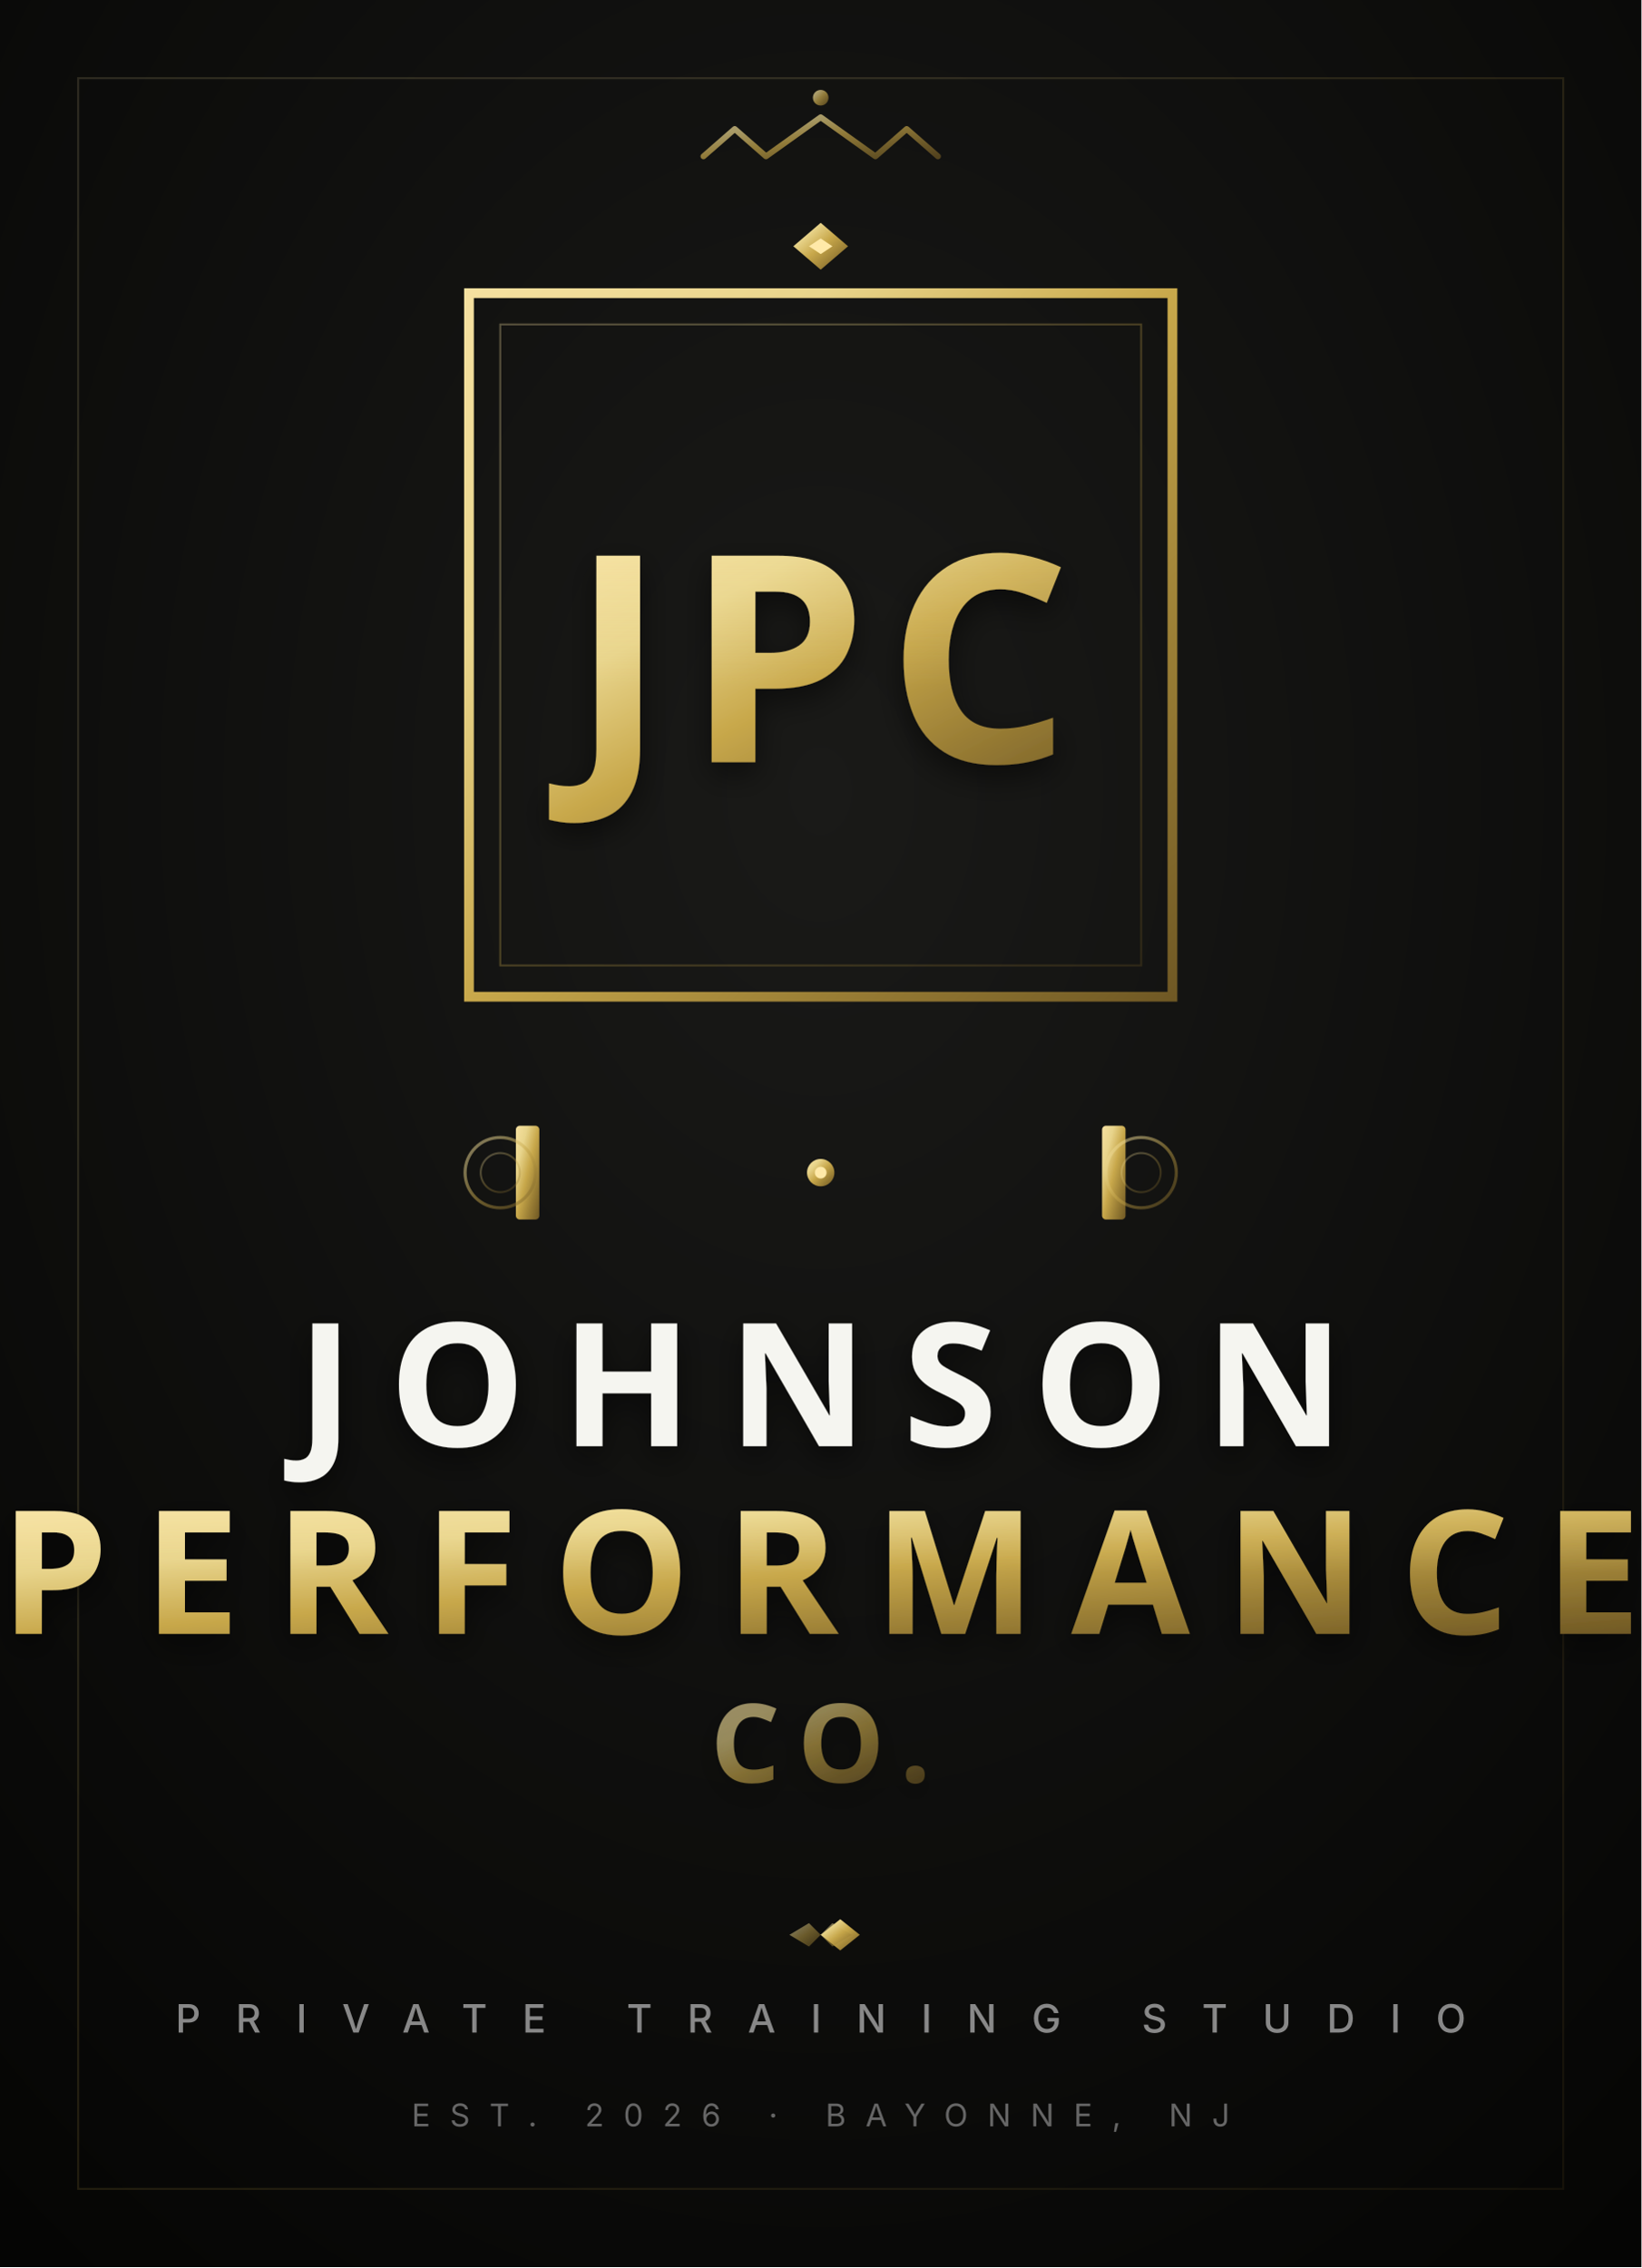
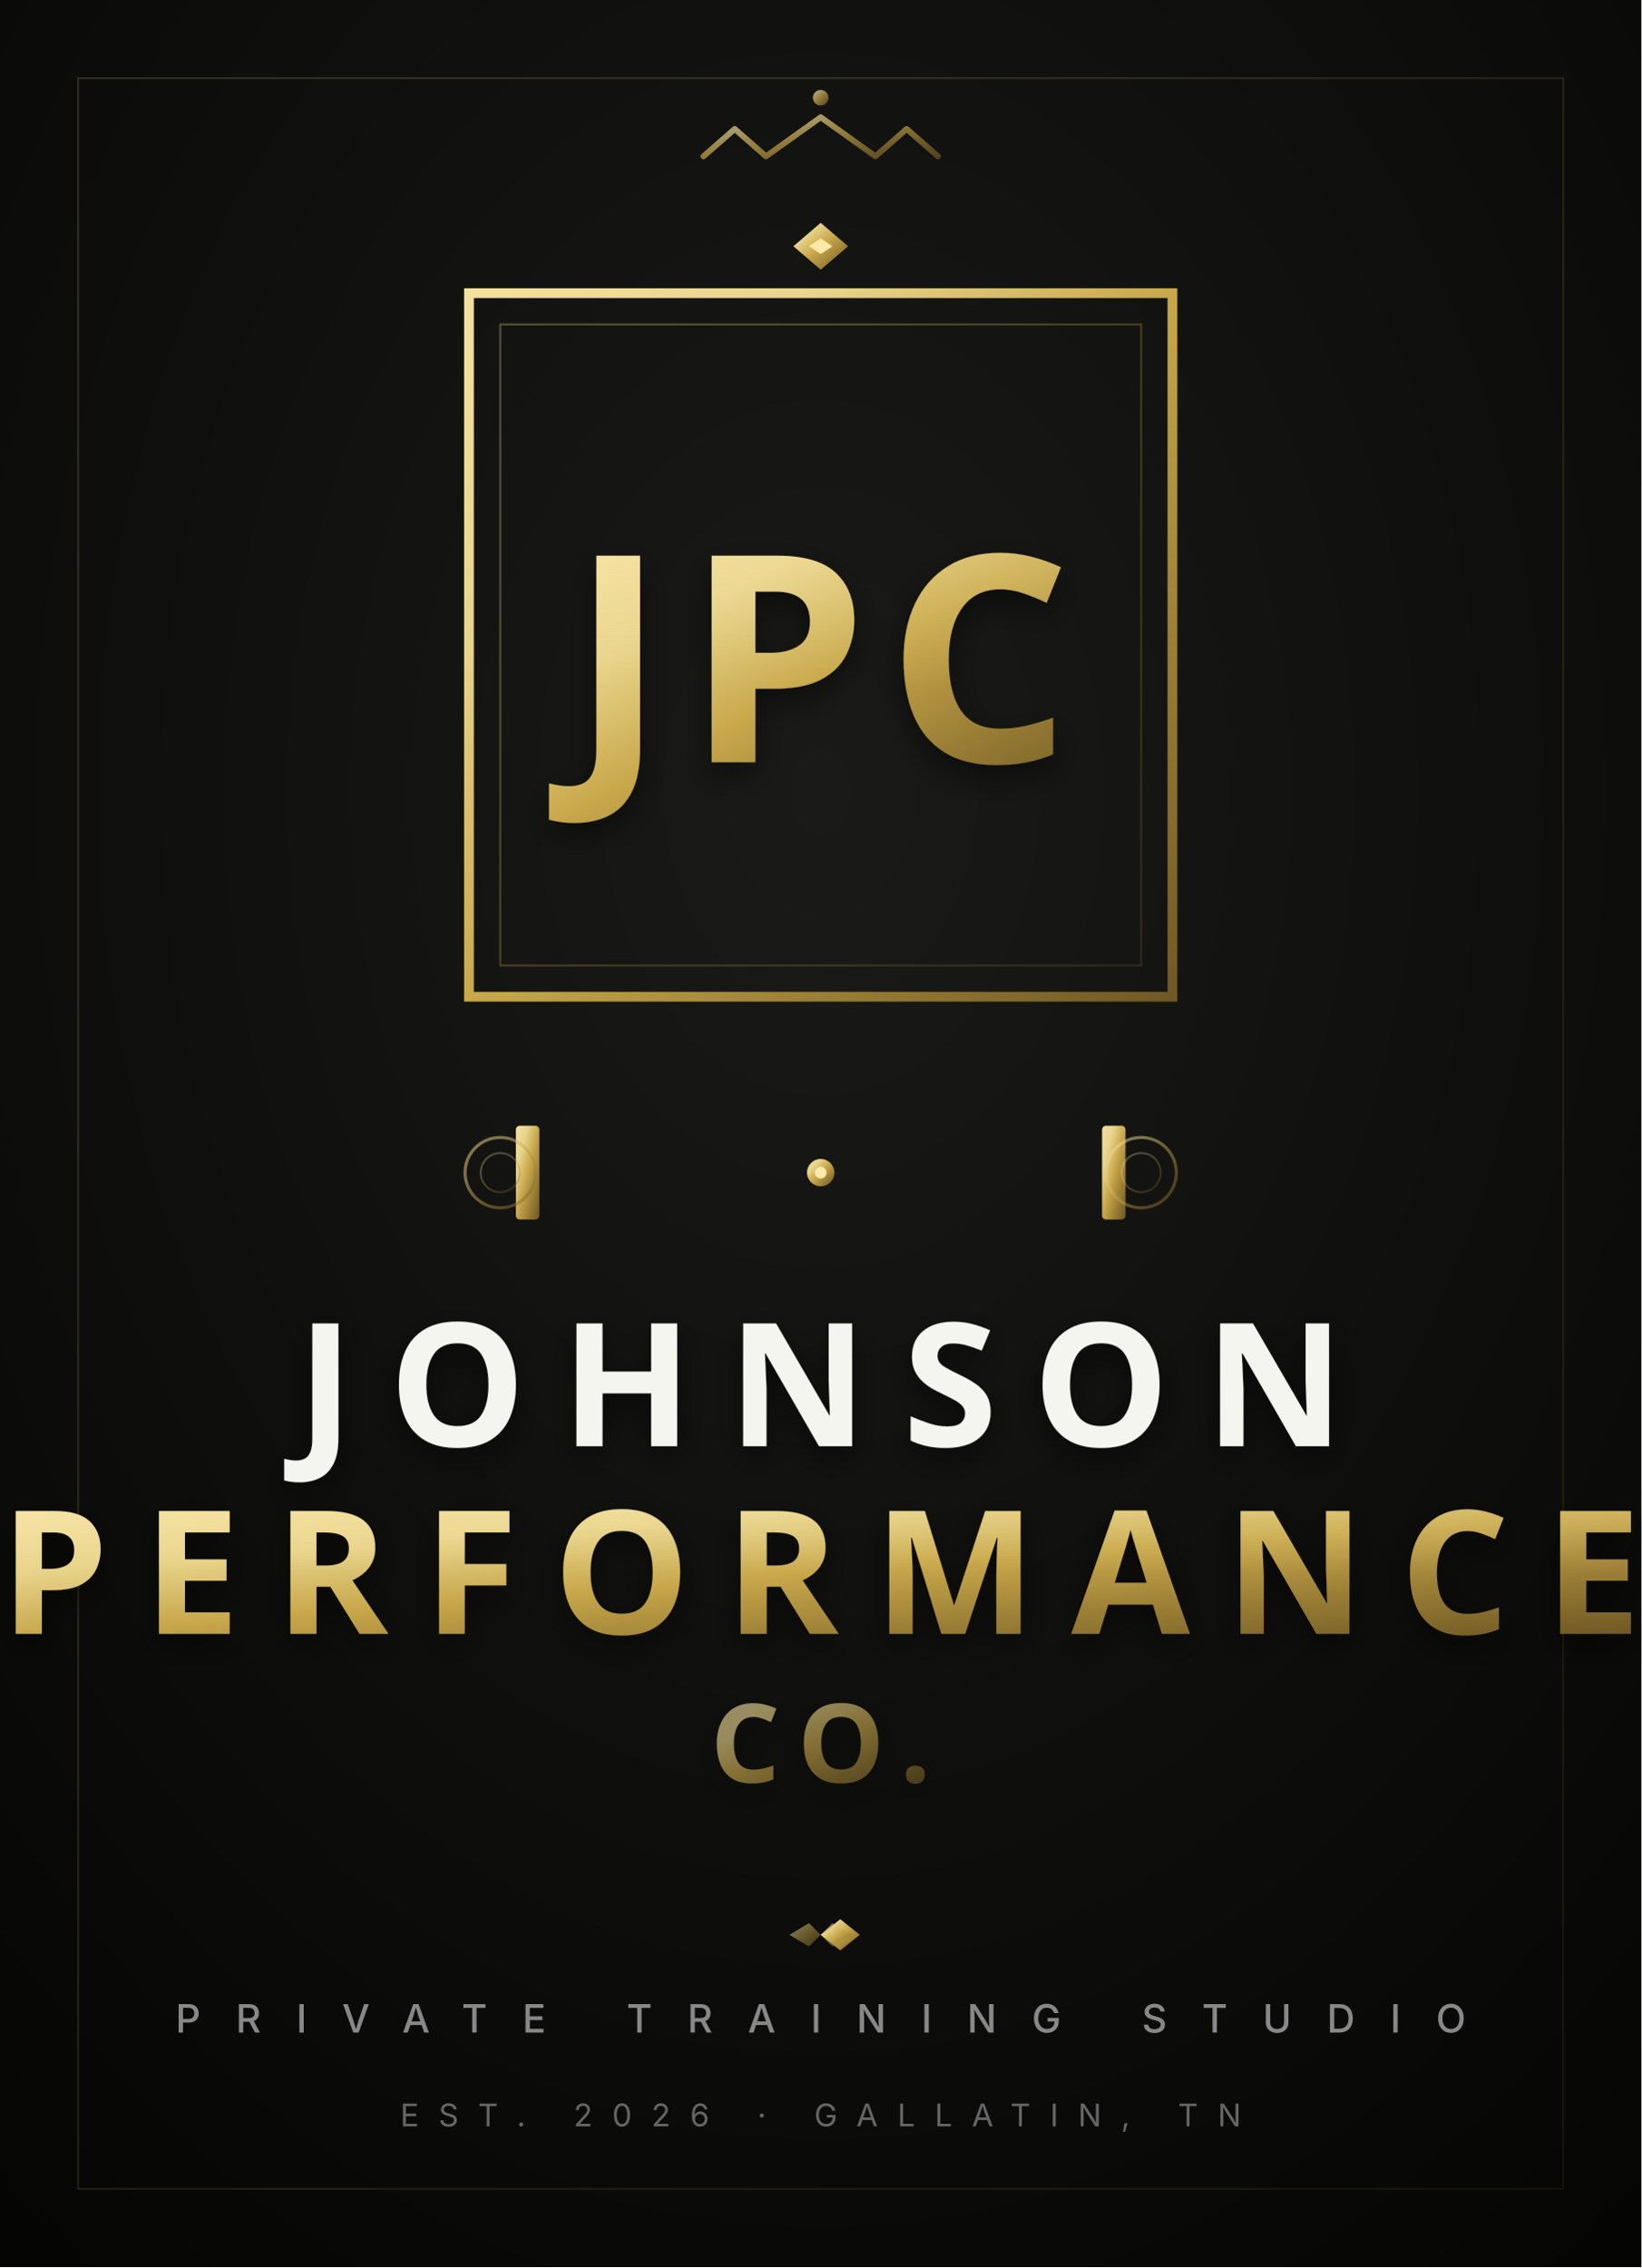
<svg xmlns="http://www.w3.org/2000/svg" viewBox="0 0 420 580">
  <defs>
    <linearGradient id="gMs" x1="0%" y1="0%" x2="100%" y2="100%">
      <stop offset="0%" stop-color="#F5E0A0" />
      <stop offset="25%" stop-color="#E8D48B" />
      <stop offset="50%" stop-color="#C8A84B" />
      <stop offset="75%" stop-color="#9A7E35" />
      <stop offset="100%" stop-color="#6F5824" />
    </linearGradient>
    <linearGradient id="gShineS" x1="0%" y1="0%" x2="0%" y2="100%">
      <stop offset="0%" stop-color="#FFF1B8" stop-opacity="0.5" />
      <stop offset="50%" stop-color="#FFF1B8" stop-opacity="0" />
    </linearGradient>
    <radialGradient id="bgDs" cx="50%" cy="35%" r="80%">
      <stop offset="0%" stop-color="#1A1A18" />
      <stop offset="100%" stop-color="#050504" />
    </radialGradient>
    <filter id="dsS">
      <feDropShadow dx="0" dy="3" stdDeviation="4" flood-color="#000" flood-opacity="0.5" />
    </filter>
  </defs>
  <rect width="420" height="580" fill="url(#bgDs)" />
  <rect x="20" y="20" width="380" height="540" fill="none" stroke="url(#gMs)" stroke-width="0.5" opacity="0.15" />
  <g transform="translate(210,40)" opacity="0.7">
    <path d="M-30,0 L-22,-7 L-14,0 L0,-10 L14,0 L22,-7 L30,0" fill="none" stroke="url(#gMs)" stroke-width="1.5" stroke-linecap="round" stroke-linejoin="round" />
    <circle cx="0" cy="-15" r="2" fill="url(#gMs)" />
  </g>
  <g transform="translate(120,75)">
    <rect x="0" y="0" width="180" height="180" fill="none" stroke="url(#gMs)" stroke-width="2.5" />
    <rect x="8" y="8" width="164" height="164" fill="none" stroke="url(#gMs)" stroke-width="0.5" opacity="0.3" />
    <g stroke="url(#gMs)" stroke-width="5" fill="none">
      <path d="M0,0 L32,0" />
      <path d="M0,0 L0,32" />
      <path d="M180,0 L148,0" />
      <path d="M180,0 L180,32" />
      <path d="M0,180 L32,180" />
      <path d="M0,180 L0,148" />
      <path d="M180,180 L148,180" />
      <path d="M180,180 L180,148" />
    </g>
    <g transform="translate(90,-12)">
      <polygon points="0,-6 7,0 0,6 -7,0" fill="url(#gMs)" />
      <polygon points="0,-2 3,0 0,2 -3,0" fill="#FFE9A8" />
    </g>
    <g filter="url(#dsS)">
      <text x="90" y="120" font-family="'Barlow Condensed', 'Arial Narrow', sans-serif" font-size="74" font-weight="800" fill="url(#gMs)" text-anchor="middle" letter-spacing="5">JPC</text>
      <text x="90" y="120" font-family="'Barlow Condensed', 'Arial Narrow', sans-serif" font-size="74" font-weight="800" fill="url(#gShineS)" text-anchor="middle" letter-spacing="5" opacity="0.4">JPC</text>
    </g>
  </g>
  <g transform="translate(210,300)">
    <g transform="translate(-70,0)">
      <rect x="-8" y="-12" width="6" height="24" rx="1" fill="url(#gMs)" />
      <circle cx="-12" cy="0" r="9" fill="none" stroke="url(#gMs)" stroke-width="0.8" opacity="0.5" />
      <circle cx="-12" cy="0" r="5" fill="none" stroke="url(#gMs)" stroke-width="0.5" opacity="0.3" />
    </g>
    <line x1="-65" y1="0" x2="-12" y2="0" stroke="url(#gMs)" stroke-width="2" />
    <circle cx="0" cy="0" r="3.5" fill="url(#gMs)" />
    <circle cx="0" cy="0" r="1.5" fill="#FFE9A8" />
    <line x1="12" y1="0" x2="65" y2="0" stroke="url(#gMs)" stroke-width="2" />
    <g transform="translate(70,0)">
      <rect x="2" y="-12" width="6" height="24" rx="1" fill="url(#gMs)" />
      <circle cx="12" cy="0" r="9" fill="none" stroke="url(#gMs)" stroke-width="0.8" opacity="0.5" />
      <circle cx="12" cy="0" r="5" fill="none" stroke="url(#gMs)" stroke-width="0.5" opacity="0.3" />
    </g>
  </g>
  <g filter="url(#dsS)">
    <text x="210" y="370" font-family="'Barlow Condensed', 'Arial Narrow', sans-serif" font-size="44" font-weight="800" fill="#F5F5F0" text-anchor="middle" letter-spacing="9">JOHNSON</text>
    <text x="210" y="418" font-family="'Barlow Condensed', 'Arial Narrow', sans-serif" font-size="44" font-weight="800" fill="url(#gMs)" text-anchor="middle" letter-spacing="9">PERFORMANCE</text>
    <text x="210" y="418" font-family="'Barlow Condensed', 'Arial Narrow', sans-serif" font-size="44" font-weight="800" fill="url(#gShineS)" text-anchor="middle" letter-spacing="9" opacity="0.4">PERFORMANCE</text>
    <text x="210" y="456" font-family="'Barlow Condensed', 'Arial Narrow', sans-serif" font-size="28" font-weight="700" fill="url(#gMs)" text-anchor="middle" letter-spacing="5" opacity="0.6">CO.</text>
  </g>
  <g transform="translate(210,495)">
    <line x1="-90" y1="0" x2="-15" y2="0" stroke="url(#gMs)" stroke-width="0.5" opacity="0.4" />
    <polygon points="-8,0 -3,-3 0,0 -3,3" fill="url(#gMs)" opacity="0.5" />
    <polygon points="0,0 5,-4 10,0 5,4" fill="url(#gMs)" />
    <polygon points="8,0 3,-3 0,0 3,3" fill="url(#gMs)" opacity="0.5" />
    <line x1="15" y1="0" x2="90" y2="0" stroke="url(#gMs)" stroke-width="0.5" opacity="0.4" />
  </g>
  <text x="210" y="520" font-family="'Inter', sans-serif" font-size="10" fill="#888" text-anchor="middle" letter-spacing="9" font-weight="500">PRIVATE TRAINING STUDIO</text>
-   <text x="210" y="544" font-family="'Inter', sans-serif" font-size="8" fill="#666" text-anchor="middle" letter-spacing="5" font-weight="400">EST. 2026  ·  BAYONNE, NJ</text>
+   <text x="210" y="544" font-family="'Inter', sans-serif" font-size="8" fill="#666" text-anchor="middle" letter-spacing="5" font-weight="400">EST. 2026  ·  GALLATIN, TN</text>
</svg>
